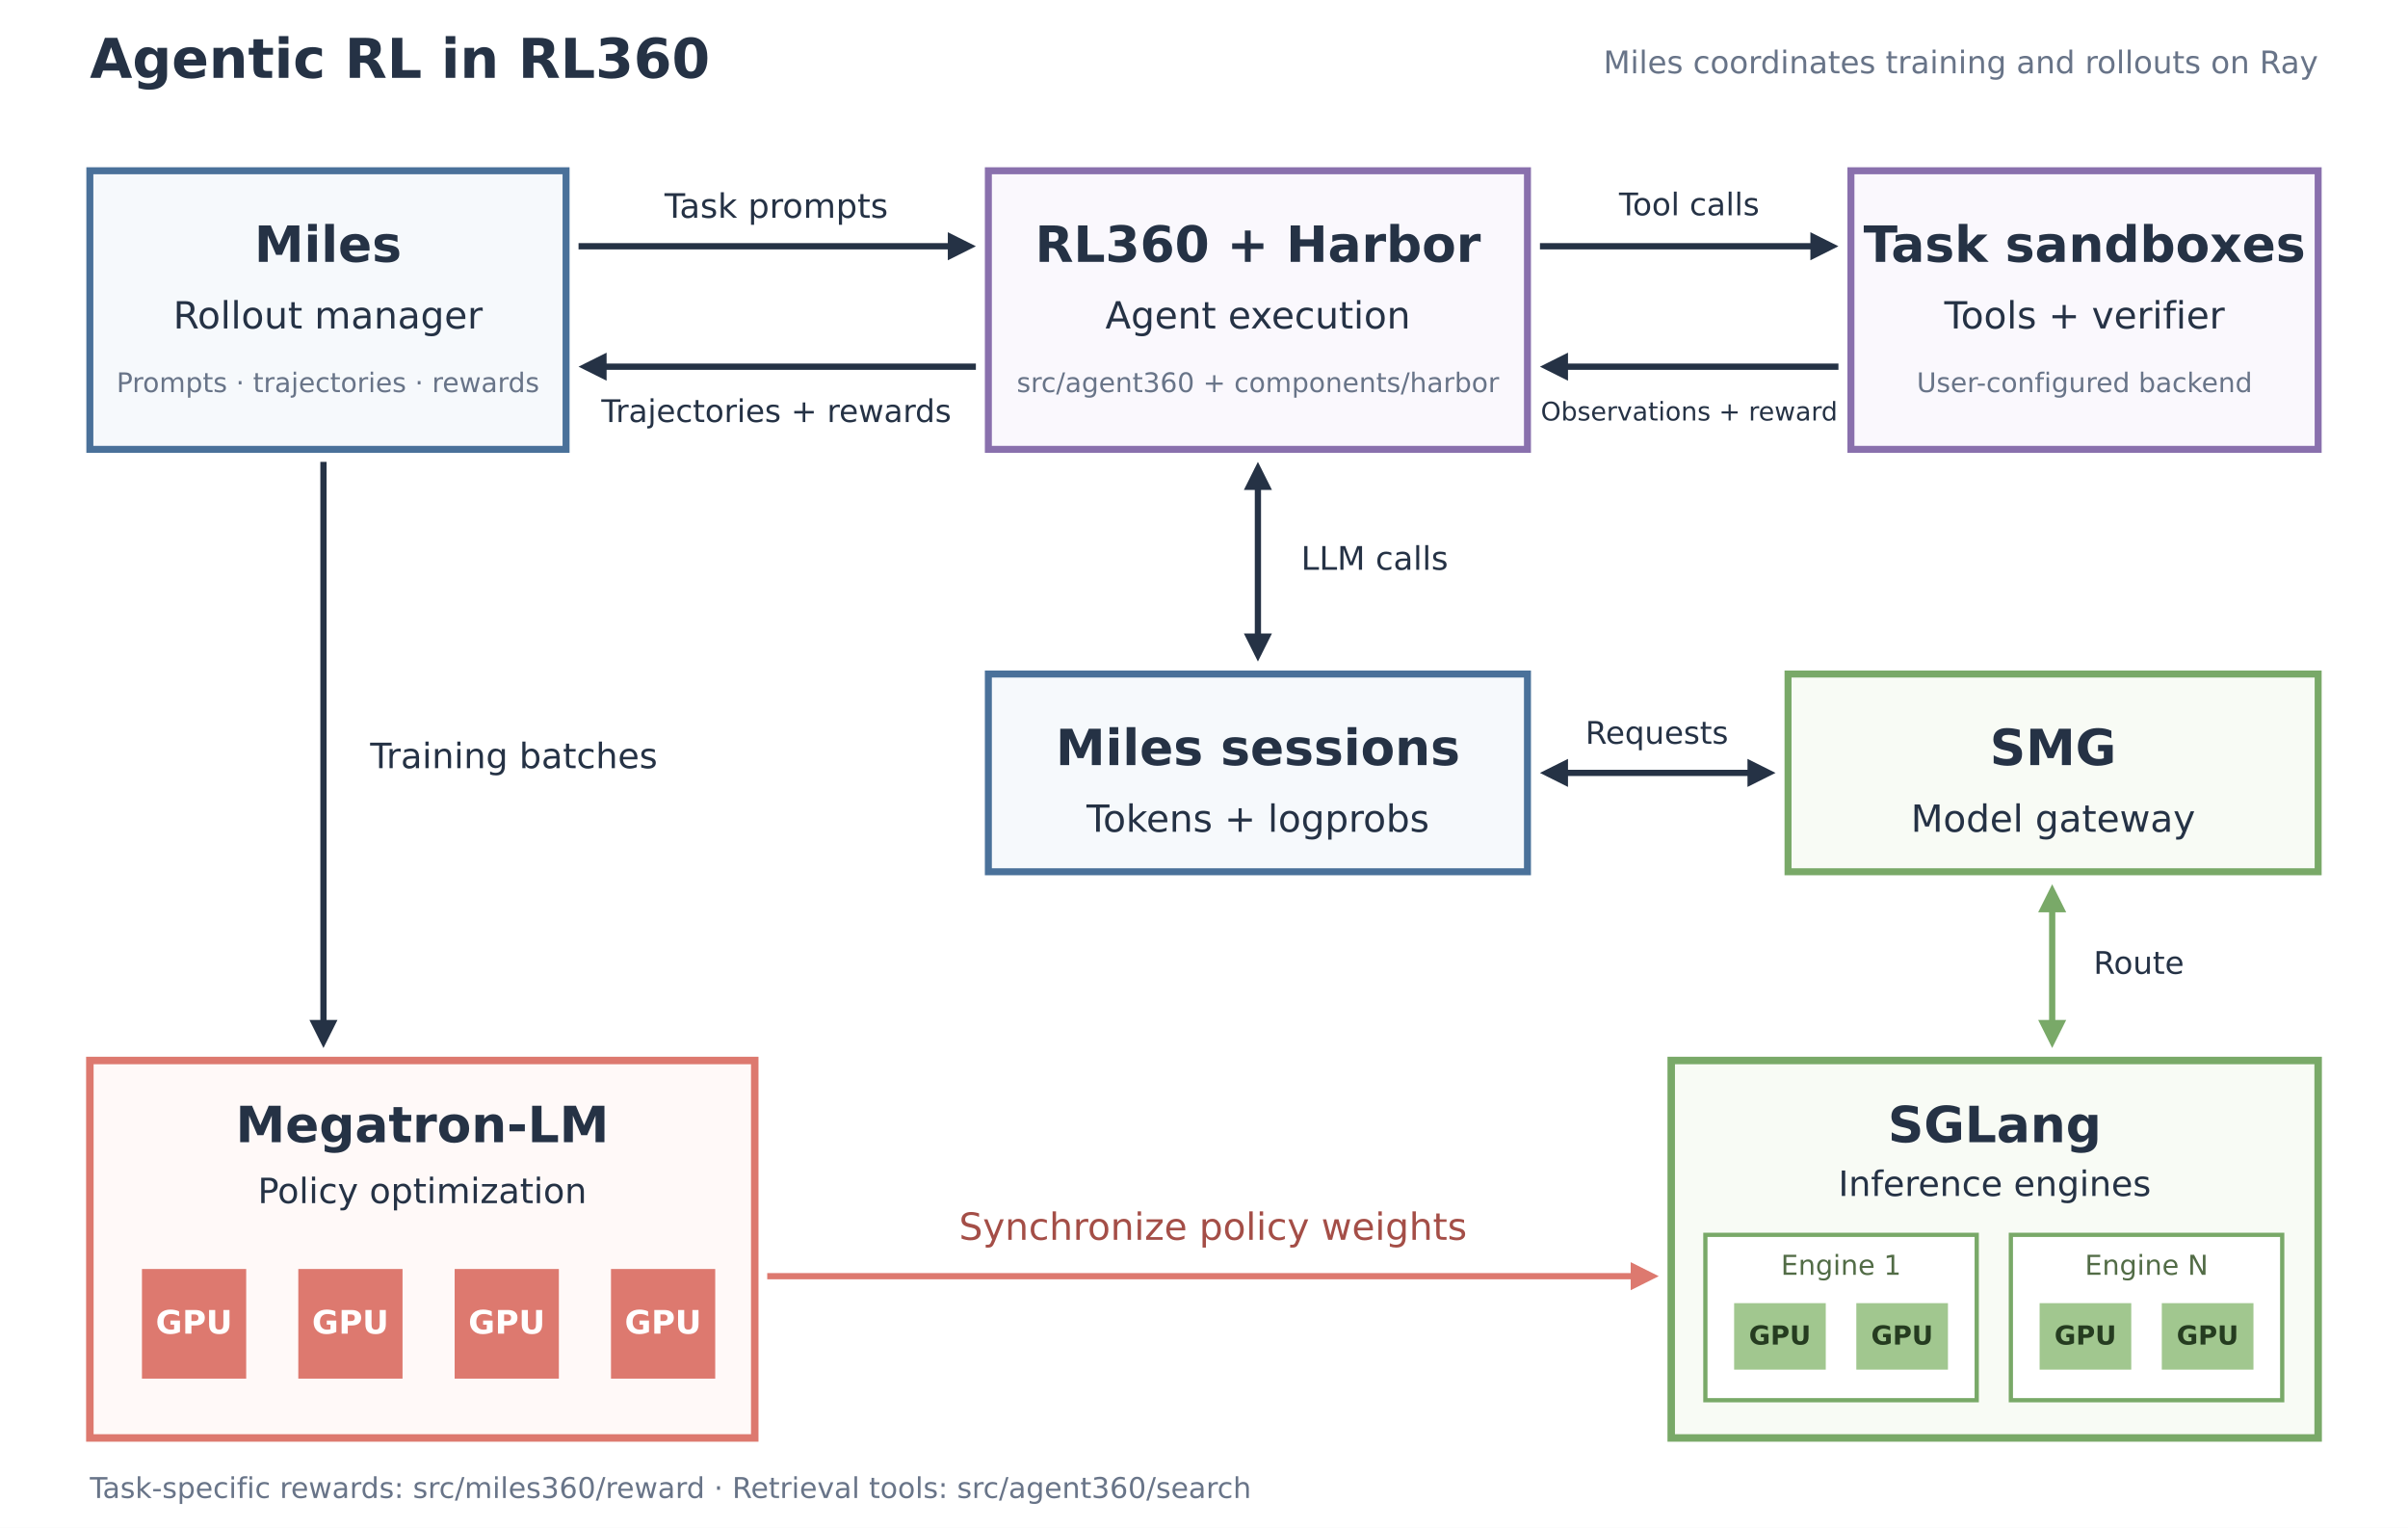
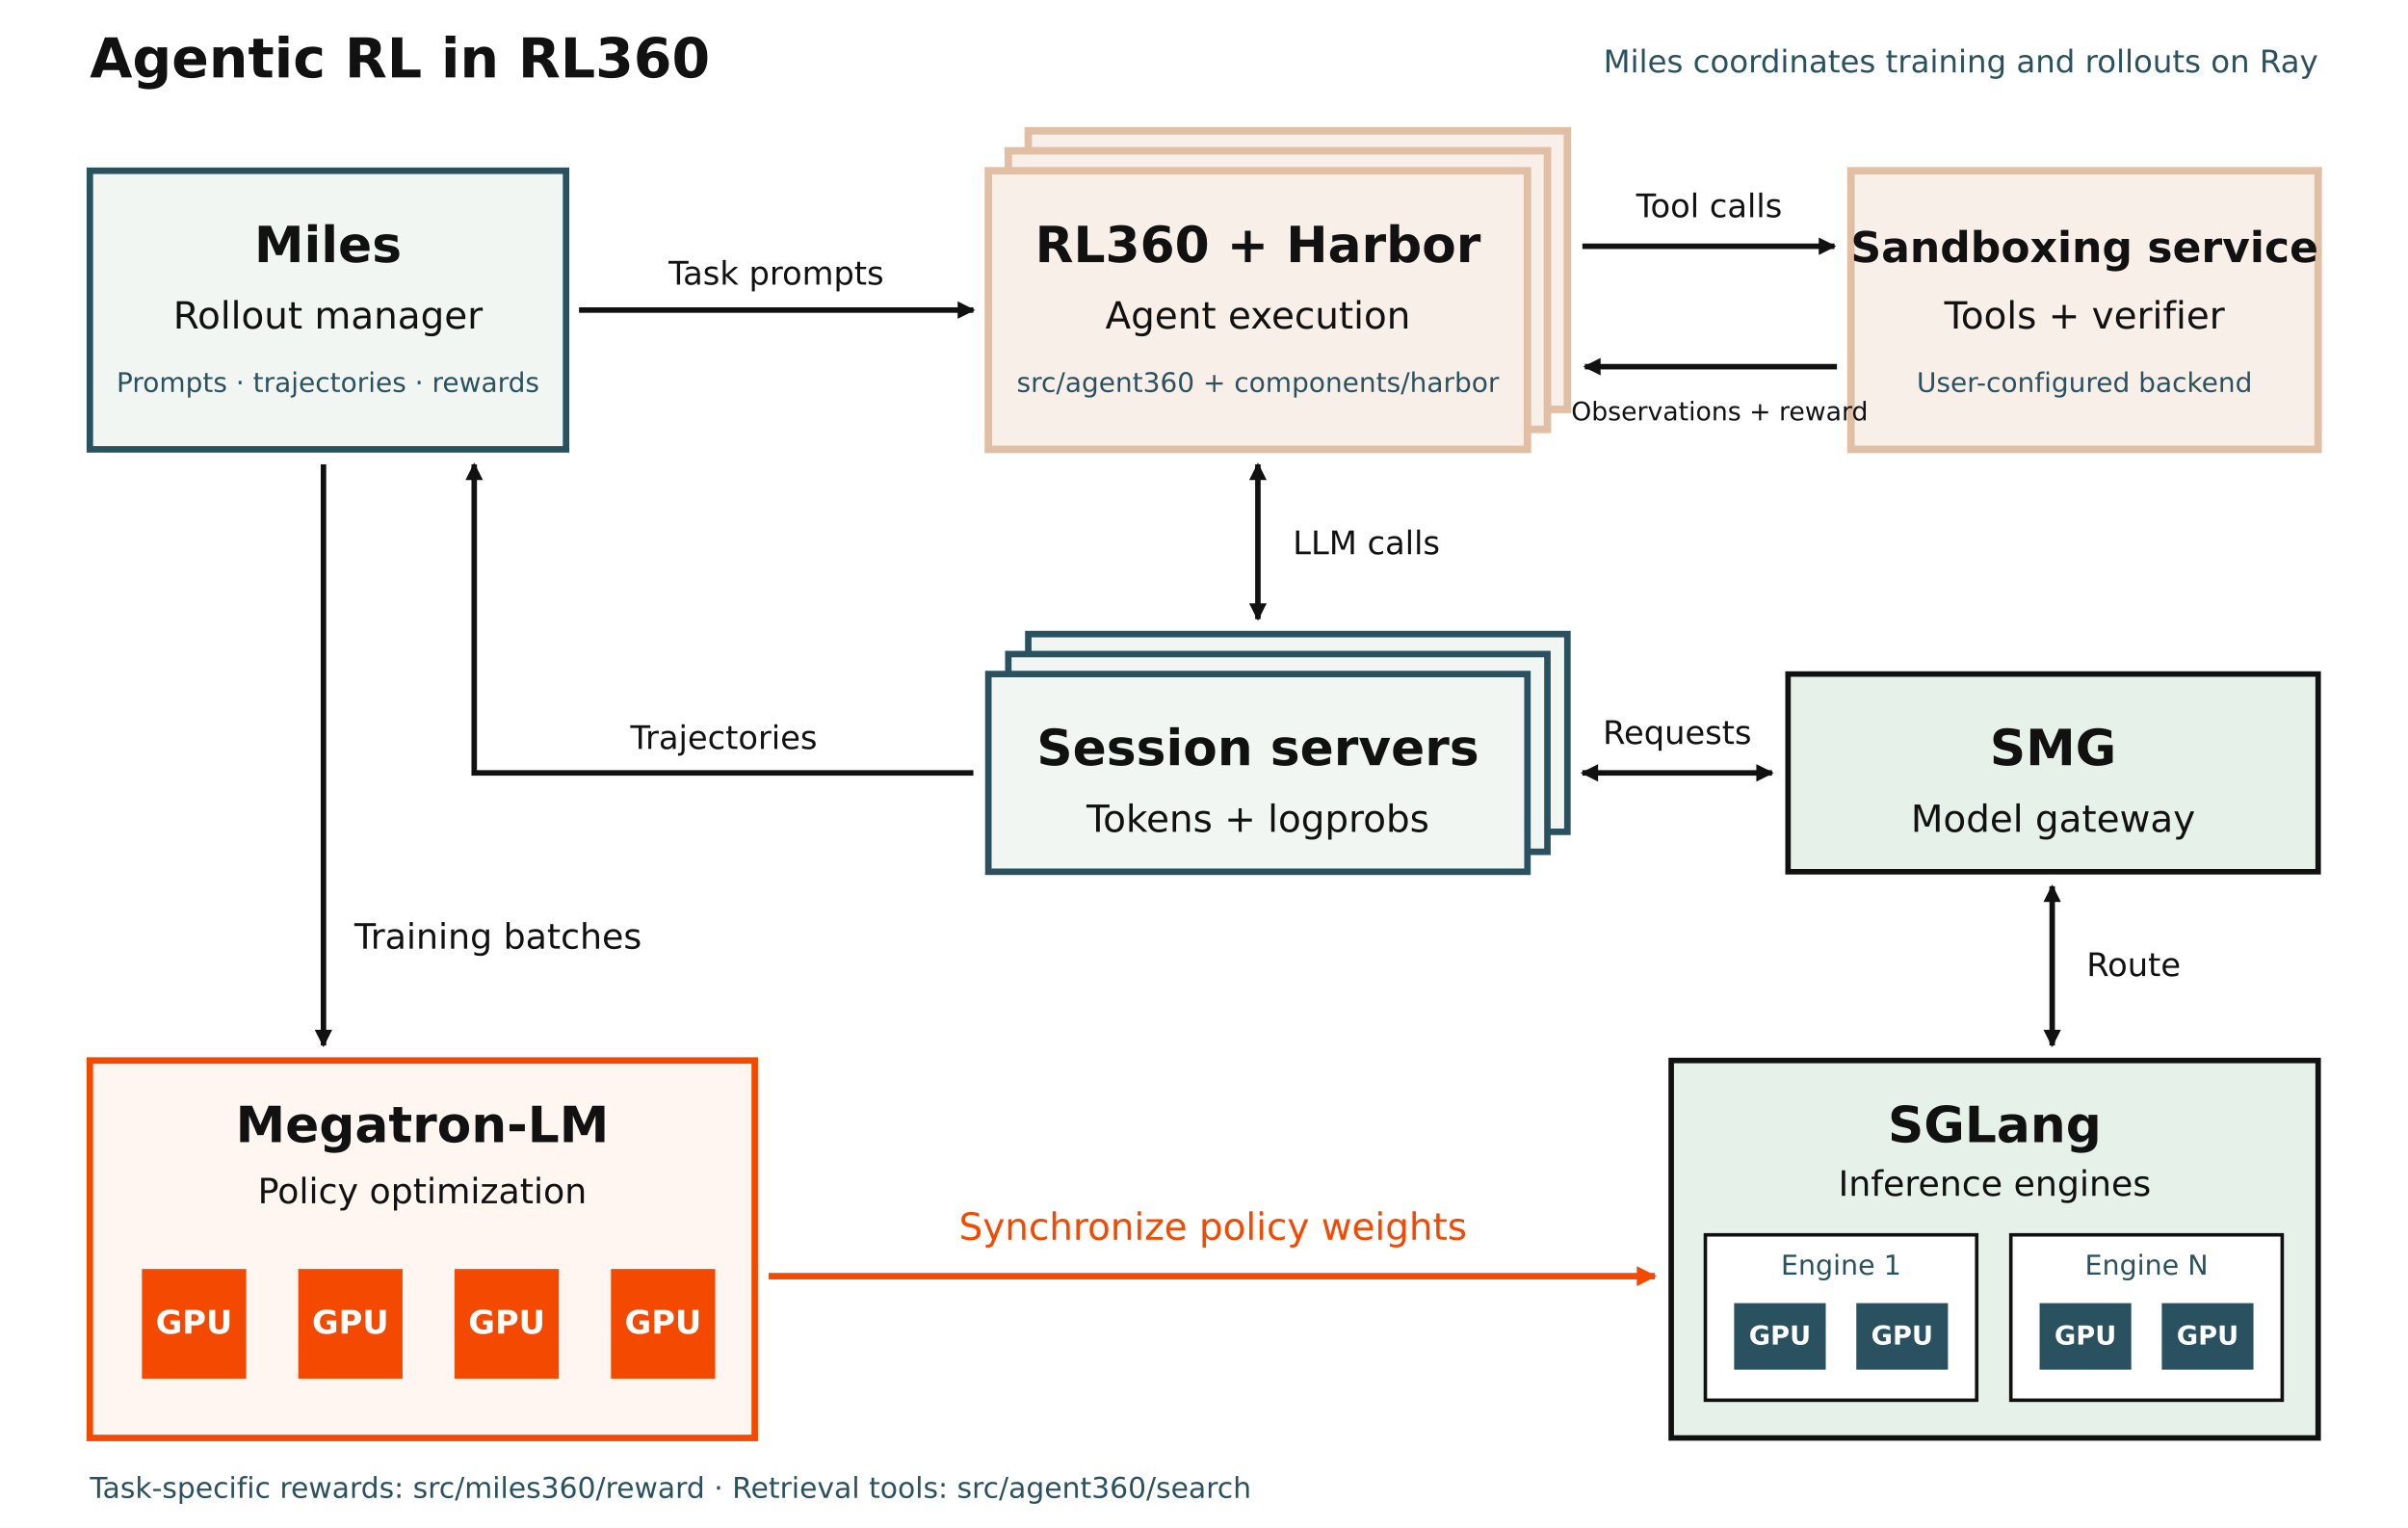
<svg xmlns="http://www.w3.org/2000/svg" width="964.8pt" height="612pt" viewBox="0 0 964.8 612" version="1.1" role="img" aria-labelledby="architecture-title architecture-description">
  <defs>
-     <style type="text/css">*{stroke-linejoin: round; stroke-linecap: butt}</style>
+     <marker id="ah-ink" viewBox="0 0 10 10" refX="9" refY="5" markerWidth="7" markerHeight="7" orient="auto-start-reverse" markerUnits="userSpaceOnUse">
+       <path d="M0,0 L10,5 L0,10 z" fill="#111111" />
+     </marker>
+     <marker id="ah-orange" viewBox="0 0 10 10" refX="9" refY="5" markerWidth="8" markerHeight="8" orient="auto-start-reverse" markerUnits="userSpaceOnUse">
+       <path d="M0,0 L10,5 L0,10 z" fill="#F44900" />
+     </marker>
+     <style type="text/css">
+    text { font-family: 'DejaVu Sans', Arial, Helvetica, sans-serif; fill: #111111; }
+    .title { font-size: 22px; font-weight: 700; }
+    .h { font-size: 20px; font-weight: 700; text-anchor: middle; }
+    .sub { font-size: 15px; text-anchor: middle; }
+    .sub14 { font-size: 14px; text-anchor: middle; }
+    .meta { font-size: 10.8px; text-anchor: middle; fill: #2A5160; }
+    .lbl { font-size: 13px; }
+    .mid { text-anchor: middle; }
+    .gpu { font-size: 13px; font-weight: 700; text-anchor: middle; fill: #ffffff; }
+    .gpu-s { font-size: 10.5px; font-weight: 700; text-anchor: middle; fill: #ffffff; }
+    .eng { font-size: 11px; text-anchor: middle; fill: #2A5160; }
+    .foot { font-size: 11.5px; fill: #2A5160; }
+    .ink { fill: none; stroke: #111111; stroke-width: 2.2; }
+    /* component groups */
+    .orch  { fill: #F2F6F3; stroke: #2A5160; stroke-width: 2.6; }
+    .agent { fill: #F8EFE8; stroke: #E1BFA5; stroke-width: 3; }
+    .infer { fill: #E6F2E9; stroke: #111111; stroke-width: 2.2; }
+    .train { fill: #FFF6F1; stroke: #F44900; stroke-width: 2.6; }
+   </style>
  </defs>
-   <g id="figure_1">
-     <g id="patch_1">
-       <path d="M 0 612  L 964.8 612  L 964.8 0  L 0 0  z " style="fill: #ffffff" />
-     </g>
-     <g id="axes_1">
-       <g id="miles">
-         <path d="M 36 68.4  L 226.8 68.4  L 226.8 180  L 36 180  z " clip-path="url(#p6d9ad58e18)" style="fill: #f6f9fc; stroke: #4a719a; stroke-width: 2.8; stroke-linejoin: miter" />
-       </g>
-       <g id="rl360-and-harbor">
-         <path d="M 396 68.4  L 612 68.4  L 612 180  L 396 180  z " clip-path="url(#p6d9ad58e18)" style="fill: #faf8fd; stroke: #8970ad; stroke-width: 2.8; stroke-linejoin: miter" />
-       </g>
-       <g id="task-sandboxes">
-         <path d="M 741.6 68.4  L 928.8 68.4  L 928.8 180  L 741.6 180  z " clip-path="url(#p6d9ad58e18)" style="fill: #faf8fd; stroke: #8970ad; stroke-width: 2.8; stroke-linejoin: miter" />
-       </g>
-       <g id="patch_2">
-         <path d="M 231.801 98.64  Q 311.401 98.64 388.206 98.64  " clip-path="url(#p6d9ad58e18)" style="fill: none; stroke: #253245; stroke-width: 2.5; stroke-linejoin: miter" />
-         <path d="M 381.006 95.04  L 388.206 98.64  L 381.006 102.24  z " clip-path="url(#p6d9ad58e18)" style="fill: #253245; stroke: #253245; stroke-width: 2.5; stroke-linejoin: miter" />
-       </g>
-       <g id="patch_3">
-         <path d="M 390.999 146.88  Q 311.399 146.88 234.594 146.88  " clip-path="url(#p6d9ad58e18)" style="fill: none; stroke: #253245; stroke-width: 2.5; stroke-linejoin: miter" />
-         <path d="M 241.794 150.48  L 234.594 146.88  L 241.794 143.28  z " clip-path="url(#p6d9ad58e18)" style="fill: #253245; stroke: #253245; stroke-width: 2.5; stroke-linejoin: miter" />
-       </g>
-       <g id="patch_4">
-         <path d="M 617.003 98.64  Q 676.802 98.64 733.805 98.64  " clip-path="url(#p6d9ad58e18)" style="fill: none; stroke: #253245; stroke-width: 2.5; stroke-linejoin: miter" />
-         <path d="M 726.605 95.04  L 733.805 98.64  L 726.605 102.24  z " clip-path="url(#p6d9ad58e18)" style="fill: #253245; stroke: #253245; stroke-width: 2.5; stroke-linejoin: miter" />
-       </g>
-       <g id="patch_5">
-         <path d="M 736.597 146.88  Q 676.798 146.88 619.795 146.88  " clip-path="url(#p6d9ad58e18)" style="fill: none; stroke: #253245; stroke-width: 2.5; stroke-linejoin: miter" />
-         <path d="M 626.995 150.48  L 619.795 146.88  L 626.995 143.28  z " clip-path="url(#p6d9ad58e18)" style="fill: #253245; stroke: #253245; stroke-width: 2.5; stroke-linejoin: miter" />
-       </g>
-       <g id="miles-sessions">
-         <path d="M 396 270  L 612 270  L 612 349.2  L 396 349.2  z " clip-path="url(#p6d9ad58e18)" style="fill: #f6f9fc; stroke: #4a719a; stroke-width: 2.8; stroke-linejoin: miter" />
-       </g>
-       <g id="smg">
-         <path d="M 716.4 270  L 928.8 270  L 928.8 349.2  L 716.4 349.2  z " clip-path="url(#p6d9ad58e18)" style="fill: #f8fbf5; stroke: #79a968; stroke-width: 2.8; stroke-linejoin: miter" />
-       </g>
-       <g id="patch_6">
-         <path d="M 504 187.797  Q 504 225.001 504 262.206  " clip-path="url(#p6d9ad58e18)" style="fill: none; stroke: #253245; stroke-width: 2.5; stroke-linejoin: miter" />
-         <path d="M 500.4 194.997  L 504 187.797  L 507.6 194.997  z " clip-path="url(#p6d9ad58e18)" style="fill: #253245; stroke: #253245; stroke-width: 2.5; stroke-linejoin: miter" />
-         <path d="M 507.6 255.006  L 504 262.206  L 500.4 255.006  z " clip-path="url(#p6d9ad58e18)" style="fill: #253245; stroke: #253245; stroke-width: 2.5; stroke-linejoin: miter" />
-       </g>
-       <g id="patch_7">
-         <path d="M 619.794 309.6  Q 664.198 309.6 708.603 309.6  " clip-path="url(#p6d9ad58e18)" style="fill: none; stroke: #253245; stroke-width: 2.5; stroke-linejoin: miter" />
-         <path d="M 626.994 313.2  L 619.794 309.6  L 626.994 306  z " clip-path="url(#p6d9ad58e18)" style="fill: #253245; stroke: #253245; stroke-width: 2.5; stroke-linejoin: miter" />
-         <path d="M 701.403 306  L 708.603 309.6  L 701.403 313.2  z " clip-path="url(#p6d9ad58e18)" style="fill: #253245; stroke: #253245; stroke-width: 2.5; stroke-linejoin: miter" />
-       </g>
-       <g id="patch_8">
-         <path d="M 129.6 185.002  Q 129.6 302.4 129.6 417.003  " clip-path="url(#p6d9ad58e18)" style="fill: none; stroke: #253245; stroke-width: 2.5; stroke-linejoin: miter" />
-         <path d="M 133.2 409.803  L 129.6 417.003  L 126 409.803  z " clip-path="url(#p6d9ad58e18)" style="fill: #253245; stroke: #253245; stroke-width: 2.5; stroke-linejoin: miter" />
-       </g>
-       <g id="patch_9">
-         <path d="M 36 424.8  L 302.4 424.8  L 302.4 576  L 36 576  z " clip-path="url(#p6d9ad58e18)" style="fill: #fff9f8; stroke: #dd796f; stroke-width: 3; stroke-linejoin: miter" />
-       </g>
-       <g id="patch_10">
-         <path d="M 56.88 508.32  L 98.64 508.32  L 98.64 552.24  L 56.88 552.24  z " clip-path="url(#p6d9ad58e18)" style="fill: #dd796f" />
-       </g>
-       <g id="patch_11">
-         <path d="M 119.52 508.32  L 161.28 508.32  L 161.28 552.24  L 119.52 552.24  z " clip-path="url(#p6d9ad58e18)" style="fill: #dd796f" />
-       </g>
-       <g id="patch_12">
-         <path d="M 182.16 508.32  L 223.92 508.32  L 223.92 552.24  L 182.16 552.24  z " clip-path="url(#p6d9ad58e18)" style="fill: #dd796f" />
-       </g>
-       <g id="patch_13">
-         <path d="M 244.8 508.32  L 286.56 508.32  L 286.56 552.24  L 244.8 552.24  z " clip-path="url(#p6d9ad58e18)" style="fill: #dd796f" />
-       </g>
-       <g id="patch_14">
-         <path d="M 669.6 424.8  L 928.8 424.8  L 928.8 576  L 669.6 576  z " clip-path="url(#p6d9ad58e18)" style="fill: #f8fbf5; stroke: #79a968; stroke-width: 3; stroke-linejoin: miter" />
-       </g>
-       <g id="patch_15">
-         <path d="M 683.28 494.64  L 792 494.64  L 792 560.88  L 683.28 560.88  z " clip-path="url(#p6d9ad58e18)" style="fill: #ffffff; stroke: #79a968; stroke-width: 1.7; stroke-linejoin: miter" />
-       </g>
-       <g id="patch_16">
-         <path d="M 694.8 522  L 731.52 522  L 731.52 548.64  L 694.8 548.64  z " clip-path="url(#p6d9ad58e18)" style="fill: #a1c78f" />
-       </g>
-       <g id="patch_17">
-         <path d="M 743.76 522  L 780.48 522  L 780.48 548.64  L 743.76 548.64  z " clip-path="url(#p6d9ad58e18)" style="fill: #a1c78f" />
-       </g>
-       <g id="patch_18">
-         <path d="M 805.68 494.64  L 914.4 494.64  L 914.4 560.88  L 805.68 560.88  z " clip-path="url(#p6d9ad58e18)" style="fill: #ffffff; stroke: #79a968; stroke-width: 1.7; stroke-linejoin: miter" />
-       </g>
-       <g id="patch_19">
-         <path d="M 817.2 522  L 853.92 522  L 853.92 548.64  L 817.2 548.64  z " clip-path="url(#p6d9ad58e18)" style="fill: #a1c78f" />
-       </g>
-       <g id="patch_20">
-         <path d="M 866.16 522  L 902.88 522  L 902.88 548.64  L 866.16 548.64  z " clip-path="url(#p6d9ad58e18)" style="fill: #a1c78f" />
-       </g>
-       <g id="patch_21">
-         <path d="M 822.24 356.992  Q 822.24 386.997 822.24 417.002  " clip-path="url(#p6d9ad58e18)" style="fill: none; stroke: #79a968; stroke-width: 2.5; stroke-linejoin: miter" />
-         <path d="M 818.64 364.192  L 822.24 356.992  L 825.84 364.192  z " clip-path="url(#p6d9ad58e18)" style="fill: #79a968; stroke: #79a968; stroke-width: 2.5; stroke-linejoin: miter" />
-         <path d="M 825.84 409.802  L 822.24 417.002  L 818.64 409.802  z " clip-path="url(#p6d9ad58e18)" style="fill: #79a968; stroke: #79a968; stroke-width: 2.5; stroke-linejoin: miter" />
-       </g>
-       <g id="patch_22">
-         <path d="M 307.401 511.2  Q 486.001 511.2 661.806 511.2  " clip-path="url(#p6d9ad58e18)" style="fill: none; stroke: #dd796f; stroke-width: 2.5; stroke-linejoin: miter" />
-         <path d="M 654.606 507.6  L 661.806 511.2  L 654.606 514.8  z " clip-path="url(#p6d9ad58e18)" style="fill: #dd796f; stroke: #dd796f; stroke-width: 2.5; stroke-linejoin: miter" />
-       </g>
-       <g id="text_1">
-         <text style="font-weight: 700; font-size: 22px; font-family: 'DejaVu Sans', Arial, Helvetica, sans-serif; text-anchor: start; fill: #253245" x="36" y="31.185" transform="rotate(-0 36 31.18469)">Agentic RL in RL360</text>
-       </g>
-       <g id="text_2">
-         <text style="font-size: 12.5px; font-family: 'DejaVu Sans', Arial, Helvetica, sans-serif; text-anchor: end; fill: #687488" x="928.8" y="29.369" transform="rotate(-0 928.8 29.36922)">Miles coordinates training and rollouts on Ray</text>
-       </g>
-       <g id="text_3">
-         <text style="font-weight: 700; font-size: 20px; font-family: 'DejaVu Sans', Arial, Helvetica, sans-serif; text-anchor: middle; fill: #253245" x="131.4" y="104.879" transform="rotate(-0 131.4 104.8787)">Miles</text>
-       </g>
-       <g id="text_4">
-         <text style="font-size: 15px; font-family: 'DejaVu Sans', Arial, Helvetica, sans-serif; text-anchor: middle; fill: #253245" x="131.4" y="131.579" transform="rotate(-0 131.4 131.5791)">Rollout manager</text>
-       </g>
-       <g id="text_5">
-         <text style="font-size: 10.8px; font-family: 'DejaVu Sans', Arial, Helvetica, sans-serif; text-anchor: middle; fill: #687488" x="131.4" y="157.06" transform="rotate(-0 131.4 157.0601)">Prompts · trajectories · rewards</text>
-       </g>
-       <g id="text_6">
-         <text style="font-weight: 700; font-size: 20px; font-family: 'DejaVu Sans', Arial, Helvetica, sans-serif; text-anchor: middle; fill: #253245" x="504" y="104.879" transform="rotate(-0 504 104.8787)">RL360 + Harbor</text>
-       </g>
-       <g id="text_7">
-         <text style="font-size: 15px; font-family: 'DejaVu Sans', Arial, Helvetica, sans-serif; text-anchor: middle; fill: #253245" x="504" y="131.579" transform="rotate(-0 504 131.5791)">Agent execution</text>
-       </g>
-       <g id="text_8">
-         <text style="font-size: 10.8px; font-family: 'DejaVu Sans', Arial, Helvetica, sans-serif; text-anchor: middle; fill: #687488" x="504" y="157.06" transform="rotate(-0 504 157.0601)">src/agent360 + components/harbor</text>
-       </g>
-       <g id="text_9">
-         <text style="font-weight: 700; font-size: 20px; font-family: 'DejaVu Sans', Arial, Helvetica, sans-serif; text-anchor: middle; fill: #253245" x="835.2" y="104.879" transform="rotate(-0 835.2 104.8787)">Task sandboxes</text>
-       </g>
-       <g id="text_10">
-         <text style="font-size: 15px; font-family: 'DejaVu Sans', Arial, Helvetica, sans-serif; text-anchor: middle; fill: #253245" x="835.2" y="131.579" transform="rotate(-0 835.2 131.5791)">Tools + verifier</text>
-       </g>
-       <g id="text_11">
-         <text style="font-size: 10.8px; font-family: 'DejaVu Sans', Arial, Helvetica, sans-serif; text-anchor: middle; fill: #687488" x="835.2" y="157.06" transform="rotate(-0 835.2 157.0601)">User-configured backend</text>
-       </g>
-       <g id="text_12">
-         <text style="font-size: 13.5px; font-family: 'DejaVu Sans', Arial, Helvetica, sans-serif; text-anchor: middle; fill: #253245" x="311.04" y="87.245" transform="rotate(-0 311.04 87.24516)">Task prompts</text>
-       </g>
-       <g id="text_13">
-         <text style="font-size: 12.5px; font-family: 'DejaVu Sans', Arial, Helvetica, sans-serif; text-anchor: middle; fill: #253245" x="311.04" y="169.049" transform="rotate(-0 311.04 169.0492)">Trajectories + rewards</text>
-       </g>
-       <g id="text_14">
-         <text style="font-size: 12.5px; font-family: 'DejaVu Sans', Arial, Helvetica, sans-serif; text-anchor: middle; fill: #253245" x="676.8" y="86.249" transform="rotate(-0 676.8 86.24922)">Tool calls</text>
-       </g>
-       <g id="text_15">
-         <text style="font-size: 10.3px; font-family: 'DejaVu Sans', Arial, Helvetica, sans-serif; text-anchor: middle; fill: #253245" x="676.8" y="168.442" transform="rotate(-0 676.8 168.4422)">Observations + reward</text>
-       </g>
-       <g id="text_16">
-         <text style="font-weight: 700; font-size: 20px; font-family: 'DejaVu Sans', Arial, Helvetica, sans-serif; text-anchor: middle; fill: #253245" x="504" y="306.479" transform="rotate(-0 504 306.4787)">Miles sessions</text>
-       </g>
-       <g id="text_17">
-         <text style="font-size: 15px; font-family: 'DejaVu Sans', Arial, Helvetica, sans-serif; text-anchor: middle; fill: #253245" x="504" y="333.179" transform="rotate(-0 504 333.1791)">Tokens + logprobs</text>
-       </g>
-       <g id="text_18">
-         <text style="font-weight: 700; font-size: 20px; font-family: 'DejaVu Sans', Arial, Helvetica, sans-serif; text-anchor: middle; fill: #253245" x="822.6" y="306.479" transform="rotate(-0 822.6 306.4787)">SMG</text>
-       </g>
-       <g id="text_19">
-         <text style="font-size: 15px; font-family: 'DejaVu Sans', Arial, Helvetica, sans-serif; text-anchor: middle; fill: #253245" x="822.6" y="333.179" transform="rotate(-0 822.6 333.1791)">Model gateway</text>
-       </g>
-       <g id="text_20">
-         <text style="font-size: 13px; font-family: 'DejaVu Sans', Arial, Helvetica, sans-serif; text-anchor: start; fill: #253245" x="521.28" y="228.227" transform="rotate(-0 521.28 228.2272)">LLM calls</text>
-       </g>
-       <g id="text_21">
-         <text style="font-size: 12.5px; font-family: 'DejaVu Sans', Arial, Helvetica, sans-serif; text-anchor: middle; fill: #253245" x="663.84" y="297.929" transform="rotate(-0 663.84 297.9292)">Requests</text>
-       </g>
-       <g id="text_22">
-         <text style="font-size: 14px; font-family: 'DejaVu Sans', Arial, Helvetica, sans-serif; text-anchor: start; fill: #253245" x="148.32" y="307.703" transform="rotate(-0 148.32 307.7031)">Training batches</text>
-       </g>
-       <g id="text_23">
-         <text style="font-weight: 700; font-size: 20px; font-family: 'DejaVu Sans', Arial, Helvetica, sans-serif; text-anchor: middle; fill: #253245" x="169.2" y="457.522" transform="rotate(-0 169.2 457.5225)">Megatron-LM</text>
-       </g>
-       <g id="text_24">
-         <text style="font-size: 14px; font-family: 'DejaVu Sans', Arial, Helvetica, sans-serif; text-anchor: middle; fill: #253245" x="169.2" y="481.943" transform="rotate(-0 169.2 481.9431)">Policy optimization</text>
-       </g>
-       <g id="text_25">
-         <text style="font-weight: 700; font-size: 13px; font-family: 'DejaVu Sans', Arial, Helvetica, sans-serif; text-anchor: middle; fill: #ffffff" x="77.76" y="534.227" transform="rotate(-0 77.76 534.2272)">GPU</text>
-       </g>
-       <g id="text_26">
-         <text style="font-weight: 700; font-size: 13px; font-family: 'DejaVu Sans', Arial, Helvetica, sans-serif; text-anchor: middle; fill: #ffffff" x="140.4" y="534.227" transform="rotate(-0 140.4 534.2272)">GPU</text>
-       </g>
-       <g id="text_27">
-         <text style="font-weight: 700; font-size: 13px; font-family: 'DejaVu Sans', Arial, Helvetica, sans-serif; text-anchor: middle; fill: #ffffff" x="203.04" y="534.227" transform="rotate(-0 203.04 534.2272)">GPU</text>
-       </g>
-       <g id="text_28">
-         <text style="font-weight: 700; font-size: 13px; font-family: 'DejaVu Sans', Arial, Helvetica, sans-serif; text-anchor: middle; fill: #ffffff" x="265.68" y="534.227" transform="rotate(-0 265.68 534.2272)">GPU</text>
-       </g>
-       <g id="text_29">
-         <text style="font-weight: 700; font-size: 20px; font-family: 'DejaVu Sans', Arial, Helvetica, sans-serif; text-anchor: middle; fill: #253245" x="799.2" y="457.522" transform="rotate(-0 799.2 457.5225)">SGLang</text>
-       </g>
-       <g id="text_30">
-         <text style="font-size: 14px; font-family: 'DejaVu Sans', Arial, Helvetica, sans-serif; text-anchor: middle; fill: #253245" x="799.2" y="479.063" transform="rotate(-0 799.2 479.0631)">Inference engines</text>
-       </g>
-       <g id="text_31">
-         <text style="font-size: 11px; font-family: 'DejaVu Sans', Arial, Helvetica, sans-serif; text-anchor: middle; fill: #526c46" x="737.64" y="510.635" transform="rotate(-0 737.64 510.6353)">Engine 1</text>
-       </g>
-       <g id="text_32">
-         <text style="font-weight: 700; font-size: 10.5px; font-family: 'DejaVu Sans', Arial, Helvetica, sans-serif; text-anchor: middle; fill: #253c20" x="713.16" y="538.577" transform="rotate(-0 713.16 538.5773)">GPU</text>
-       </g>
-       <g id="text_33">
-         <text style="font-weight: 700; font-size: 10.5px; font-family: 'DejaVu Sans', Arial, Helvetica, sans-serif; text-anchor: middle; fill: #253c20" x="762.12" y="538.577" transform="rotate(-0 762.12 538.5773)">GPU</text>
-       </g>
-       <g id="text_34">
-         <text style="font-size: 11px; font-family: 'DejaVu Sans', Arial, Helvetica, sans-serif; text-anchor: middle; fill: #526c46" x="860.04" y="510.635" transform="rotate(-0 860.04 510.6353)">Engine N</text>
-       </g>
-       <g id="text_35">
-         <text style="font-weight: 700; font-size: 10.5px; font-family: 'DejaVu Sans', Arial, Helvetica, sans-serif; text-anchor: middle; fill: #253c20" x="835.56" y="538.577" transform="rotate(-0 835.56 538.5773)">GPU</text>
-       </g>
-       <g id="text_36">
-         <text style="font-weight: 700; font-size: 10.5px; font-family: 'DejaVu Sans', Arial, Helvetica, sans-serif; text-anchor: middle; fill: #253c20" x="884.52" y="538.577" transform="rotate(-0 884.52 538.5773)">GPU</text>
-       </g>
-       <g id="text_37">
-         <text style="font-size: 12.5px; font-family: 'DejaVu Sans', Arial, Helvetica, sans-serif; text-anchor: start; fill: #253245" x="838.8" y="390.089" transform="rotate(-0 838.8 390.0892)">Route</text>
-       </g>
-       <g id="text_38">
-         <text style="font-size: 15px; font-family: 'DejaVu Sans', Arial, Helvetica, sans-serif; text-anchor: middle; fill: #a44e47" x="486" y="496.619" transform="rotate(-0 486 496.6191)">Synchronize policy weights</text>
-       </g>
-       <g id="text_39">
-         <text style="font-size: 11.5px; font-family: 'DejaVu Sans', Arial, Helvetica, sans-serif; text-anchor: start; fill: #687488" x="36" y="600.053" transform="rotate(-0 36 600.0533)">Task-specific rewards: src/miles360/reward  ·  Retrieval tools: src/agent360/search</text>
-       </g>
-     </g>
-   </g>
-   <defs>
-     <clipPath id="p6d9ad58e18">
-       <rect x="0" y="0" width="964.8" height="612" />
-     </clipPath>
-   </defs>
+   <rect x="0" y="0" width="964.8" height="612" fill="#ffffff" />
+   <text class="title" x="36" y="31">Agentic RL in RL360</text>
+   <text x="928.8" y="29" style="font-size:12.5px; text-anchor:end; fill:#2A5160">Miles coordinates training and rollouts on Ray</text>
+   <rect class="orch" x="36" y="68.4" width="190.8" height="111.6" />
+   <text class="h" x="131.4" y="105">Miles</text>
+   <text class="sub" x="131.4" y="131.6">Rollout manager</text>
+   <text class="meta" x="131.4" y="157">Prompts · trajectories · rewards</text>
+   <rect class="agent" x="412" y="52.4" width="216" height="111.6" />
+   <rect class="agent" x="404" y="60.4" width="216" height="111.6" />
+   <rect class="agent" x="396" y="68.4" width="216" height="111.6" />
+   <text class="h" x="504" y="105">RL360 + Harbor</text>
+   <text class="sub" x="504" y="131.6">Agent execution</text>
+   <text class="meta" x="504" y="157">src/agent360 + components/harbor</text>
+   <rect class="agent" x="741.6" y="68.4" width="187.2" height="111.6" />
+   <text class="h" x="835.2" y="105" style="font-size:17px">Sandboxing service</text>
+   <text class="sub" x="835.2" y="131.6">Tools + verifier</text>
+   <text class="meta" x="835.2" y="157">User-configured backend</text>
+   <rect class="orch" x="412" y="254" width="216" height="79.2" />
+   <rect class="orch" x="404" y="262" width="216" height="79.2" />
+   <rect class="orch" x="396" y="270" width="216" height="79.2" />
+   <text class="h" x="504" y="306.5">Session servers</text>
+   <text class="sub" x="504" y="333.2">Tokens + logprobs</text>
+   <rect class="infer" x="716.4" y="270" width="212.4" height="79.2" />
+   <text class="h" x="822.6" y="306.5">SMG</text>
+   <text class="sub" x="822.6" y="333.2">Model gateway</text>
+   <rect class="train" x="36" y="424.8" width="266.4" height="151.2" />
+   <text class="h" x="169.2" y="457.5">Megatron-LM</text>
+   <text class="sub14" x="169.2" y="482">Policy optimization</text>
+   <rect x="56.88" y="508.32" width="41.76" height="43.92" fill="#F44900" />
+   <rect x="119.52" y="508.32" width="41.76" height="43.92" fill="#F44900" />
+   <rect x="182.16" y="508.32" width="41.76" height="43.92" fill="#F44900" />
+   <rect x="244.8" y="508.32" width="41.76" height="43.92" fill="#F44900" />
+   <text class="gpu" x="77.76" y="534.2">GPU</text>
+   <text class="gpu" x="140.4" y="534.2">GPU</text>
+   <text class="gpu" x="203.04" y="534.2">GPU</text>
+   <text class="gpu" x="265.68" y="534.2">GPU</text>
+   <rect class="infer" x="669.6" y="424.8" width="259.2" height="151.2" />
+   <text class="h" x="799.2" y="457.5">SGLang</text>
+   <text class="sub14" x="799.2" y="479">Inference engines</text>
+   <rect x="683.28" y="494.64" width="108.72" height="66.24" fill="#ffffff" stroke="#111111" stroke-width="1.4" />
+   <rect x="805.68" y="494.64" width="108.72" height="66.24" fill="#ffffff" stroke="#111111" stroke-width="1.4" />
+   <text class="eng" x="737.64" y="510.6">Engine 1</text>
+   <text class="eng" x="860.04" y="510.6">Engine N</text>
+   <rect x="694.8" y="522" width="36.72" height="26.64" fill="#2A5160" />
+   <rect x="743.76" y="522" width="36.72" height="26.64" fill="#2A5160" />
+   <rect x="817.2" y="522" width="36.72" height="26.64" fill="#2A5160" />
+   <rect x="866.16" y="522" width="36.72" height="26.64" fill="#2A5160" />
+   <text class="gpu-s" x="713.16" y="538.6">GPU</text>
+   <text class="gpu-s" x="762.12" y="538.6">GPU</text>
+   <text class="gpu-s" x="835.56" y="538.6">GPU</text>
+   <text class="gpu-s" x="884.52" y="538.6">GPU</text>
+   <path class="ink" d="M 232 124.2 H 390" marker-end="url(#ah-ink)" />
+   <text class="lbl mid" x="311" y="114">Task prompts</text>
+   <path class="ink" d="M 634 98.64 H 735" marker-end="url(#ah-ink)" />
+   <text class="lbl mid" x="684.8" y="87">Tool calls</text>
+   <path class="ink" d="M 736 146.88 H 635" marker-end="url(#ah-ink)" />
+   <text class="mid" x="689" y="168.4" style="font-size:10.3px">Observations + reward</text>
+   <path class="ink" d="M 504 186 V 248" marker-start="url(#ah-ink)" marker-end="url(#ah-ink)" />
+   <text class="lbl" x="518" y="222">LLM calls</text>
+   <path class="ink" d="M 390 309.6 H 190 V 186" marker-end="url(#ah-ink)" />
+   <text class="lbl mid" x="290" y="300">Trajectories</text>
+   <path class="ink" d="M 634 309.6 H 710" marker-start="url(#ah-ink)" marker-end="url(#ah-ink)" />
+   <text class="lbl mid" x="672" y="298">Requests</text>
+   <path class="ink" d="M 822.24 355 V 418.8" marker-start="url(#ah-ink)" marker-end="url(#ah-ink)" />
+   <text class="lbl" x="836" y="391">Route</text>
+   <path class="ink" d="M 129.6 186 V 418.8" marker-end="url(#ah-ink)" />
+   <text x="142" y="380" style="font-size:14px">Training batches</text>
+   <path d="M 308 511.2 H 663" fill="none" stroke="#F44900" stroke-width="2.6" marker-end="url(#ah-orange)" />
+   <text class="mid" x="486" y="496.6" style="font-size:15px; fill:#F44900">Synchronize policy weights</text>
+   <text class="foot" x="36" y="600">Task-specific rewards: src/miles360/reward  ·  Retrieval tools: src/agent360/search</text>
</svg>
